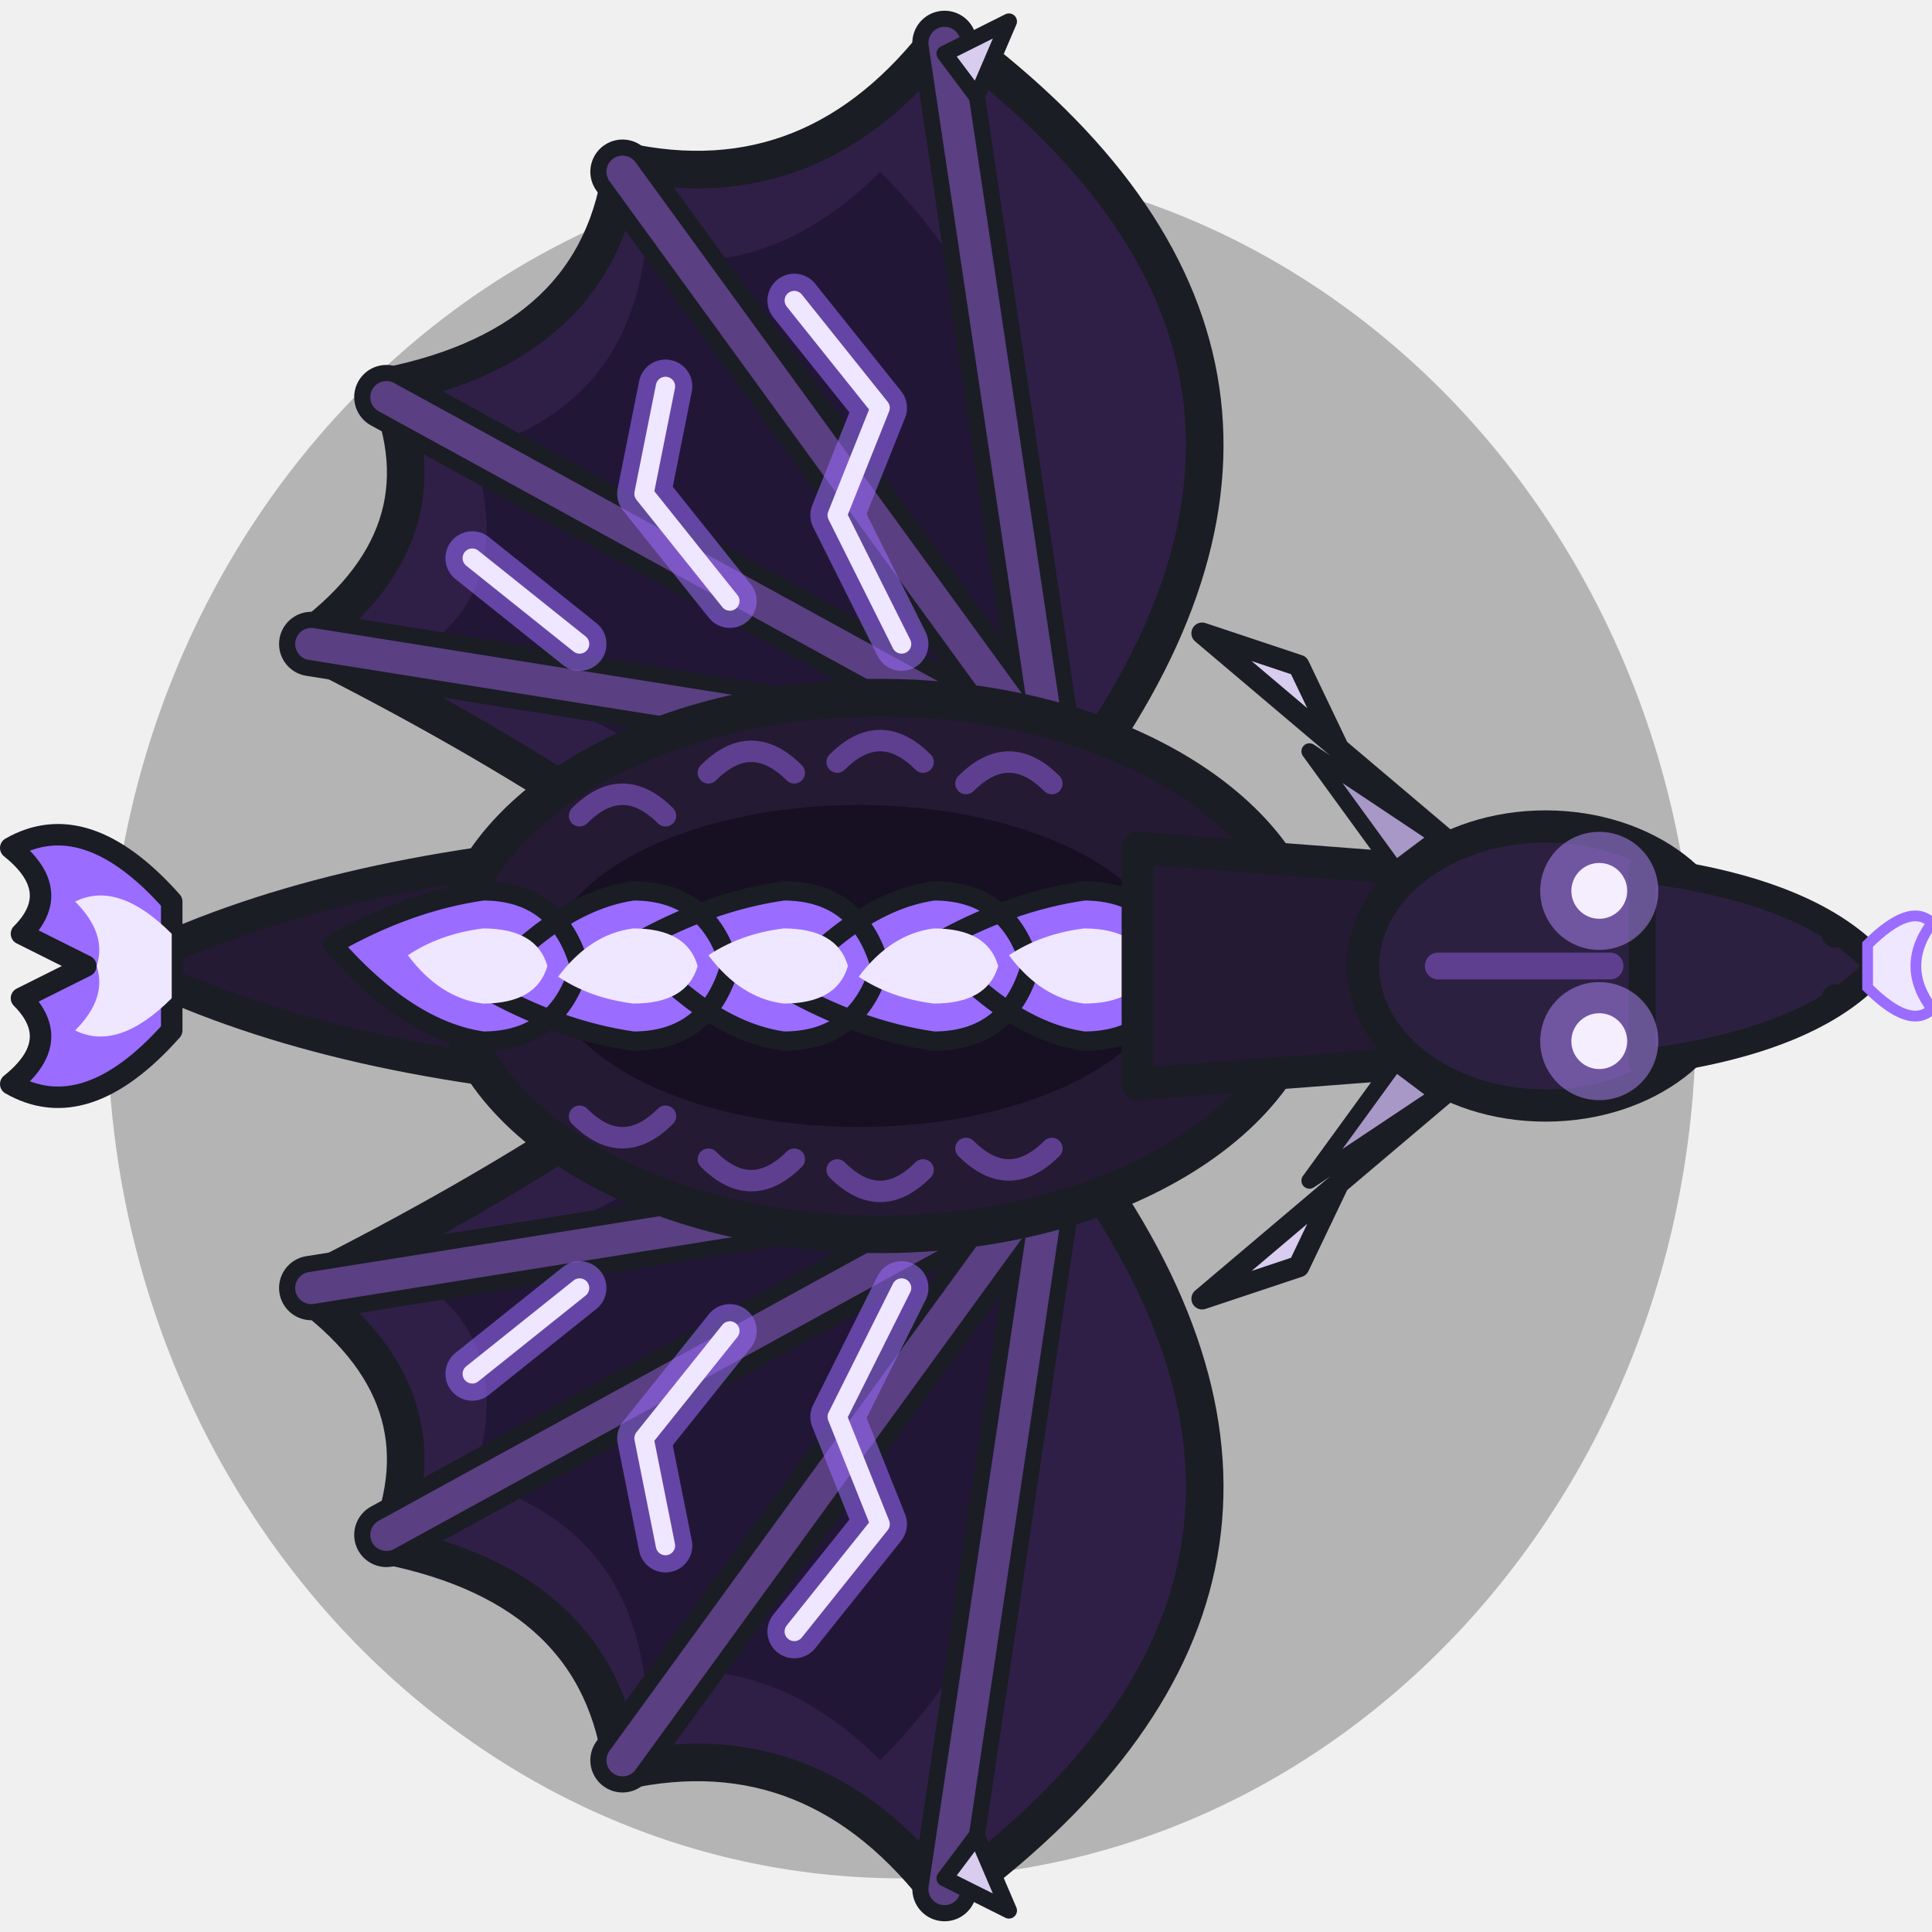
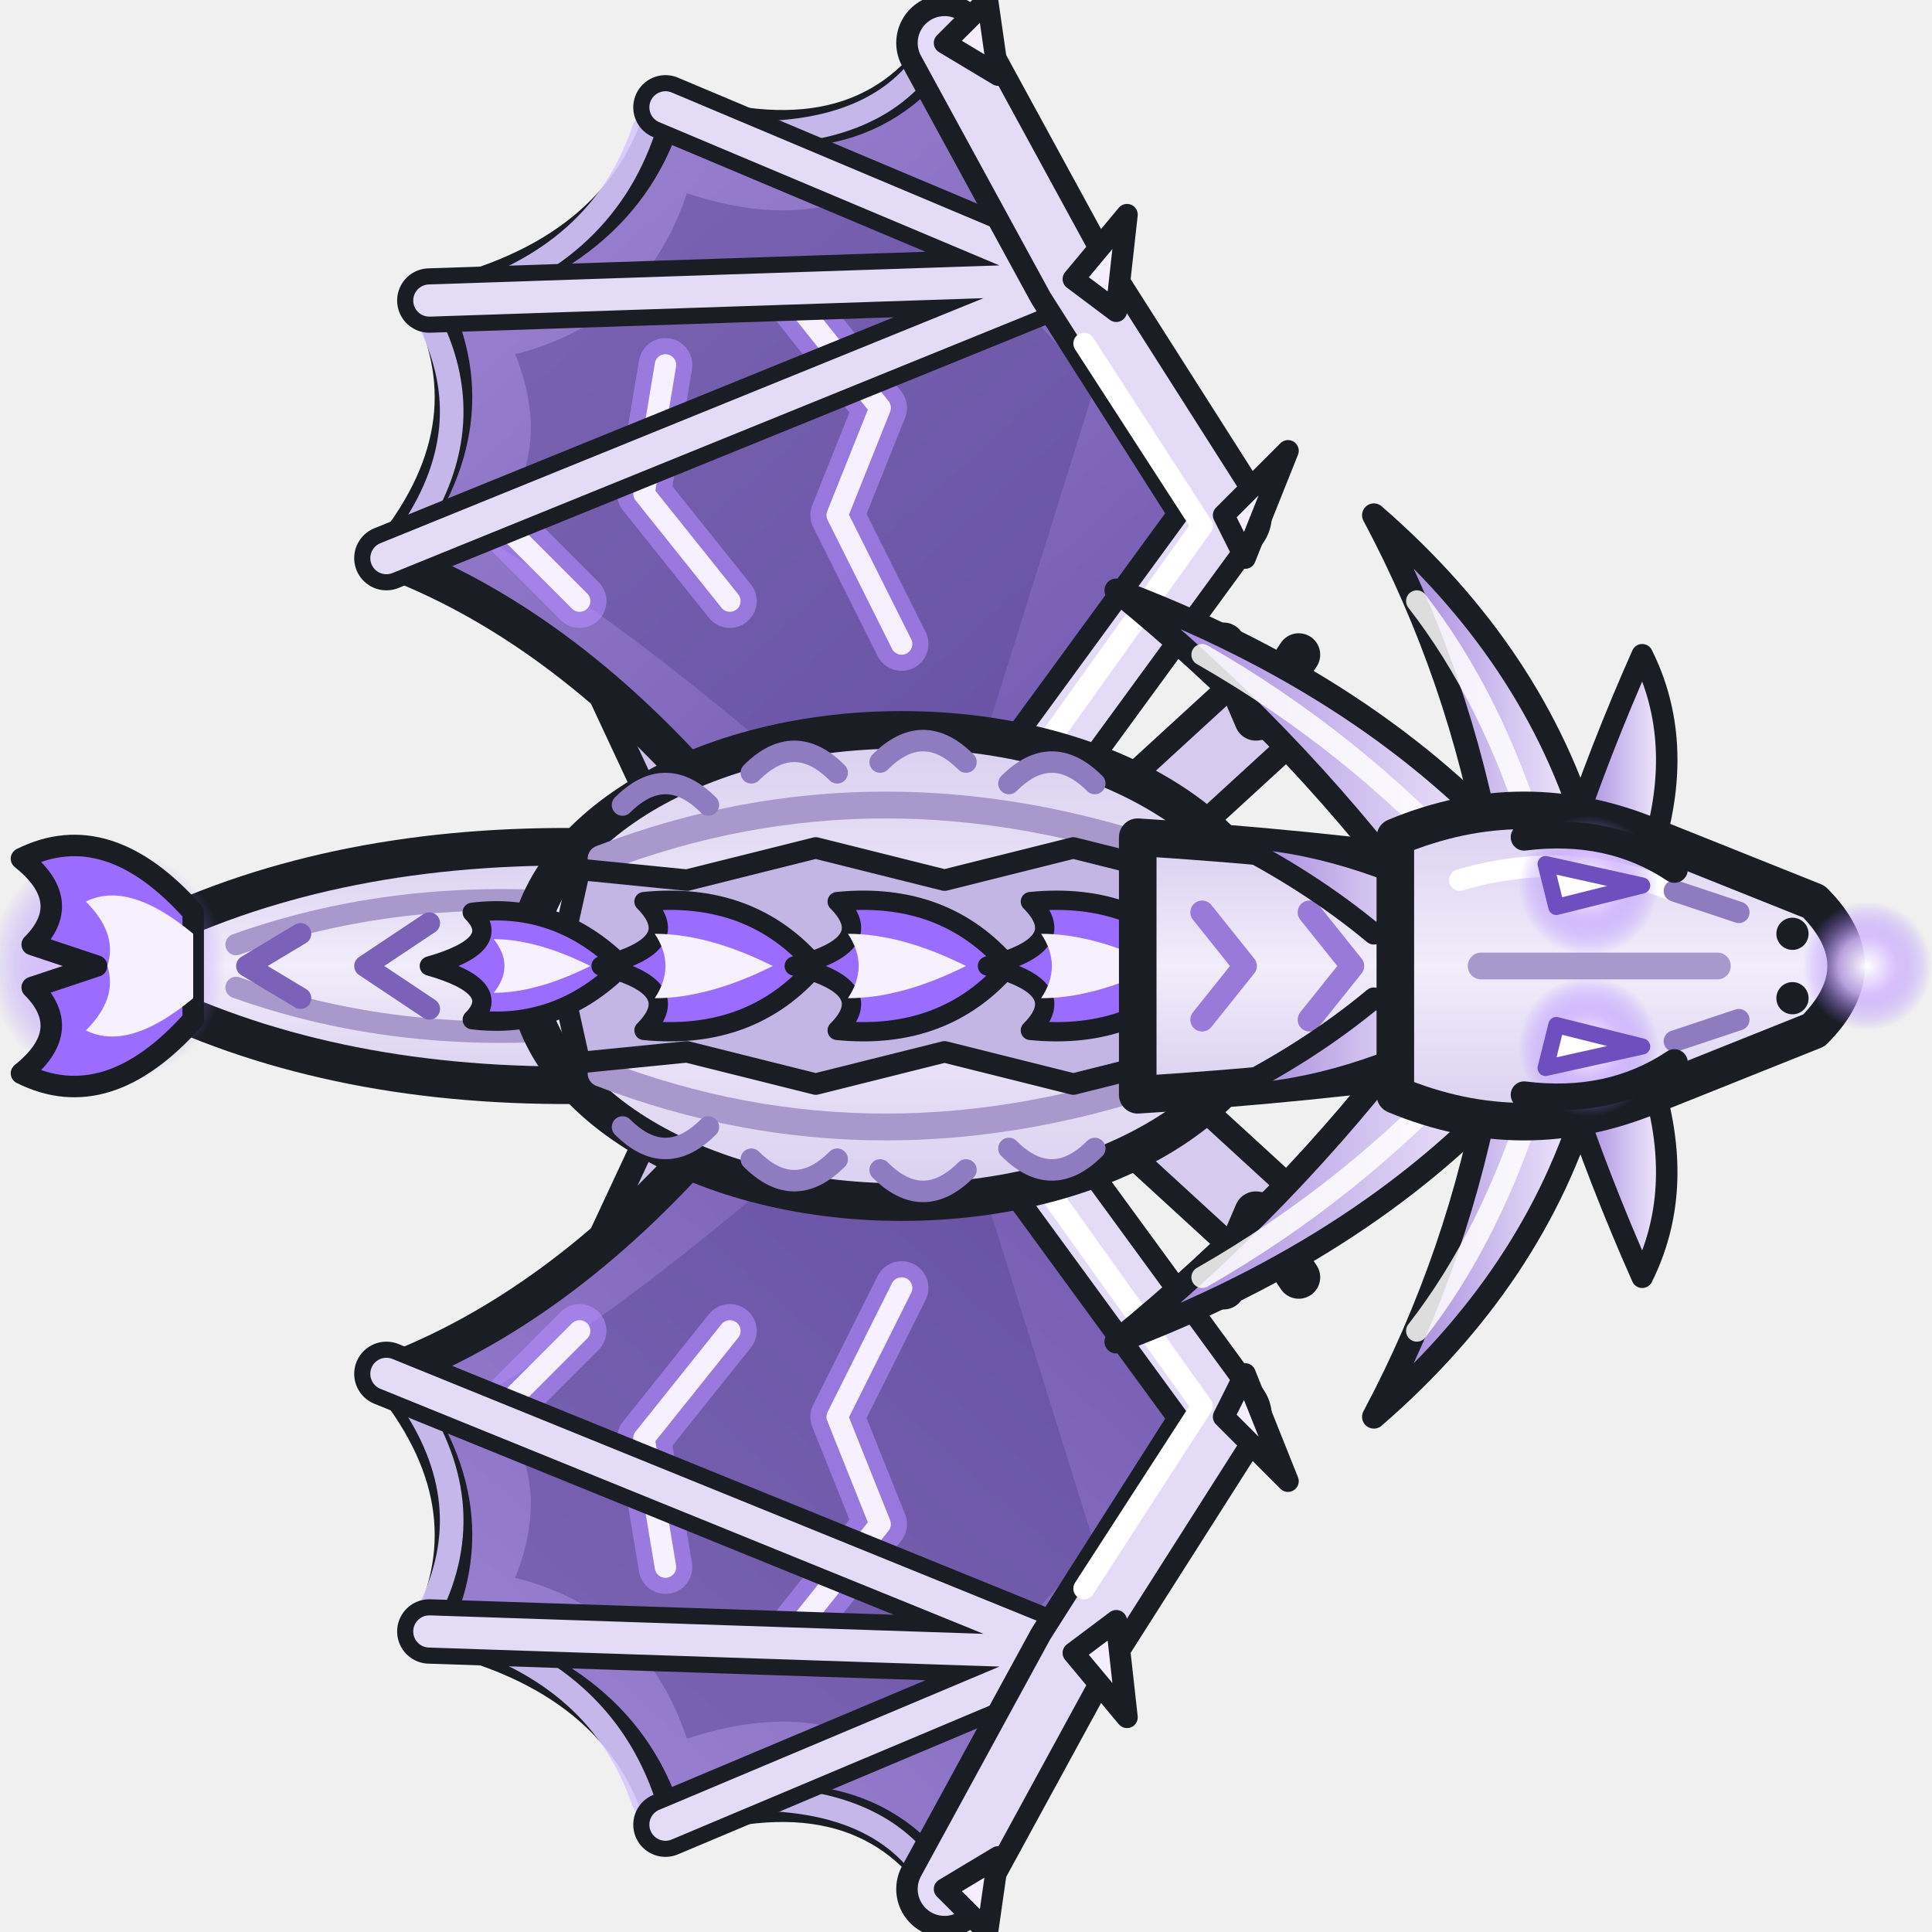
<svg xmlns="http://www.w3.org/2000/svg" width="180" height="180" viewBox="0 0 180 180">
+   <defs>
+     <linearGradient id="membrane" x1="1" y1="1" x2="0" y2="0">
+       <stop offset="0" stop-color="#6f56ad" />
+       <stop offset="1" stop-color="#a48ad8" />
+     </linearGradient>
+     <linearGradient id="hide" x1="0" y1="0" x2="0" y2="1">
+       <stop offset="0" stop-color="#d9cff0" />
+       <stop offset="0.5" stop-color="#f2edfb" />
+       <stop offset="1" stop-color="#d9cff0" />
+     </linearGradient>
+     <linearGradient id="horn" x1="1" y1="0" x2="0" y2="0">
+       <stop offset="0" stop-color="#f6f0ff" />
+       <stop offset="1" stop-color="#9a7ad8" />
+     </linearGradient>
+     <radialGradient id="flare">
+       <stop offset="0" stop-color="#ffffff" />
+       <stop offset="0.45" stop-color="#d4b8ff" stop-opacity="0.85" />
+       <stop offset="1" stop-color="#9a6cff" stop-opacity="0" />
+     </radialGradient>
+   </defs>
  <g transform="translate(90 90)">
-     <ellipse cx="-6" cy="5" rx="74" ry="80" fill="#000000" opacity="0.25" />
-     <g stroke="#1a1d24" stroke-width="3.5" stroke-linejoin="round">
-       <path d="M 12 -20 Q 38 -58 -2 -87 Q -14 -71 -32 -75 Q -34 -58 -54 -54 Q -48 -40 -62 -30 Q -46 -22 -34 -14 Z" fill="#2f1f47" />
-       <path d="M 12 20 Q 38 58 -2 87 Q -14 71 -32 75 Q -34 58 -54 54 Q -48 40 -62 30 Q -46 22 -34 14 Z" fill="#2f1f47" />
+     <path d="M -32 -11 Q -56 -12 -74 -4 Q -78 0 -74 4 Q -56 12 -32 11 Z" fill="url(#hide)" stroke="#1a1d24" stroke-width="3.5" stroke-linejoin="round" />
+     <path d="M -38 -6 Q -54 -7 -68 -2 M -38 6 Q -54 7 -68 2" fill="none" stroke="#a898cc" stroke-width="2" stroke-linecap="round" />
+     <path d="M -36 -5 L -42 0 L -36 5 M -50 -4 L -56 0 L -50 4 M -62 -3 L -67 0 L -62 3" fill="none" stroke="#7b62b8" stroke-width="2" stroke-linecap="round" stroke-linejoin="round" />
+     <circle cx="-80" cy="0" r="11" fill="url(#flare)" />
+     <path d="M -72 -5 Q -80 -14 -88 -10 Q -83 -6 -87 -2 L -81 0 L -87 2 Q -83 6 -88 10 Q -80 14 -72 5 Z" fill="#9a6cff" stroke="#1a1d24" stroke-width="2" stroke-linejoin="round" />
+     <path d="M -72 -3 Q -78 -8 -82 -6 Q -79 -3 -80 0 Q -79 3 -82 6 Q -78 8 -72 3 Z" fill="#f6f0ff" />
+     <path d="M -24 -14 L -31 -29" stroke="#1a1d24" stroke-width="11" stroke-linecap="round" />
+     <path d="M -24 -14 L -31 -29" stroke="#cfc3ea" stroke-width="6.5" stroke-linecap="round" />
+     <path d="M -31 -29 L -38 -33 M -31 -29 L -31 -37 M -31 -29 L -25 -35" stroke="#1a1d24" stroke-width="4" stroke-linecap="round" />
+     <g transform="scale(1 -1)">
+       <path d="M -24 -14 L -31 -29" stroke="#1a1d24" stroke-width="11" stroke-linecap="round" />
+       <path d="M -24 -14 L -31 -29" stroke="#cfc3ea" stroke-width="6.5" stroke-linecap="round" />
+       <path d="M -31 -29 L -38 -33 M -31 -29 L -31 -37 M -31 -29 L -25 -35" stroke="#1a1d24" stroke-width="4" stroke-linecap="round" />
    </g>
-     <path d="M 4 -24 Q 12 -54 -8 -74 Q -18 -64 -30 -66 Q -32 -52 -46 -48 Q -42 -36 -50 -30 Q -36 -24 -26 -18 Z" fill="#1d1230" opacity="0.7" />
-     <path d="M 4 24 Q 12 54 -8 74 Q -18 64 -30 66 Q -32 52 -46 48 Q -42 36 -50 30 Q -36 24 -26 18 Z" fill="#1d1230" opacity="0.7" />
-     <path d="M 8 -19 L -2 -86 M 8 -19 L -32 -74 M 8 -19 L -54 -53 M 8 -19 L -61 -30 M 8 19 L -2 86 M 8 19 L -32 74 M 8 19 L -54 53 M 8 19 L -61 30" stroke="#1a1d24" stroke-width="6" stroke-linecap="round" fill="none" />
-     <path d="M 8 -19 L -2 -86 M 8 -19 L -32 -74 M 8 -19 L -54 -53 M 8 -19 L -61 -30 M 8 19 L -2 86 M 8 19 L -32 74 M 8 19 L -54 53 M 8 19 L -61 30" stroke="#5a3f82" stroke-width="3" stroke-linecap="round" fill="none" />
-     <path d="M -6 -30 L -12 -42 L -8 -52 L -16 -62 M -22 -34 L -30 -44 L -28 -54 M -36 -30 L -46 -38 M -6 30 L -12 42 L -8 52 L -16 62 M -22 34 L -30 44 L -28 54 M -36 30 L -46 38" stroke="#9a6cff" stroke-width="5" stroke-linecap="round" stroke-linejoin="round" fill="none" opacity="0.55" />
-     <path d="M -6 -30 L -12 -42 L -8 -52 L -16 -62 M -22 -34 L -30 -44 L -28 -54 M -36 -30 L -46 -38 M -6 30 L -12 42 L -8 52 L -16 62 M -22 34 L -30 44 L -28 54 M -36 30 L -46 38" stroke="#efe6ff" stroke-width="1.8" stroke-linecap="round" stroke-linejoin="round" fill="none" />
-     <path d="M -2 -85 L 4 -88 L 1 -81 Z M -2 85 L 4 88 L 1 81 Z" fill="#d8ccef" stroke="#1a1d24" stroke-width="1.5" stroke-linejoin="round" />
-     <path d="M -32 -11 Q -60 -9 -78 0 Q -60 9 -32 11 Z" fill="#241a33" stroke="#1a1d24" stroke-width="3" stroke-linejoin="round" />
-     <path d="M -74 -6 Q -82 -15 -89 -11 Q -84 -7 -88 -3 L -82 0 L -88 3 Q -84 7 -89 11 Q -82 15 -74 6 Z" fill="#9a6cff" stroke="#1a1d24" stroke-width="2" stroke-linejoin="round" />
-     <path d="M -74 -3 Q -79 -8 -83 -6 Q -80 -3 -81 0 Q -80 3 -83 6 Q -79 8 -74 3 Z" fill="#efe6ff" />
-     <ellipse cx="-8" cy="0" rx="40" ry="25" fill="#241a33" stroke="#1a1d24" stroke-width="3.5" />
-     <ellipse cx="-10" cy="0" rx="29" ry="15" fill="#170f22" />
-     <path d="M -36 -14 q 4 -4 8 0 M -24 -18 q 4 -4 8 0 M -12 -19 q 4 -4 8 0 M 0 -17 q 4 -4 8 0 M -36 14 q 4 4 8 0 M -24 18 q 4 4 8 0 M -12 19 q 4 4 8 0 M 0 17 q 4 4 8 0" stroke="#5e3f8f" stroke-width="2" stroke-linecap="round" fill="none" />
-     <path d="M -36 0 Q -38 -7 -45 -7 Q -52 -6 -59 -2 Q -52 6 -45 7 Q -38 7 -36 0 Z M -22 0 Q -24 -7 -31 -7 Q -38 -6 -45 2 Q -38 6 -31 7 Q -24 7 -22 0 Z M -8 0 Q -10 -7 -17 -7 Q -24 -6 -31 -2 Q -24 6 -17 7 Q -10 7 -8 0 Z M 6 0 Q 4 -7 -3 -7 Q -10 -6 -17 2 Q -10 6 -3 7 Q 4 7 6 0 Z M 20 0 Q 18 -7 11 -7 Q 4 -6 -3 -2 Q 4 6 11 7 Q 18 7 20 0 Z" fill="#9a6cff" stroke="#1a1d24" stroke-width="1.8" stroke-linejoin="round" />
-     <path d="M -39 0 Q -40 -3.5 -45 -3.5 Q -49 -3 -52 -1 Q -49 3 -45 3.5 Q -40 3.5 -39 0 Z M -25 0 Q -26 -3.5 -31 -3.5 Q -35 -3 -38 1 Q -35 3 -31 3.5 Q -26 3.5 -25 0 Z M -11 0 Q -12 -3.5 -17 -3.5 Q -21 -3 -24 -1 Q -21 3 -17 3.5 Q -12 3.5 -11 0 Z M 3 0 Q 2 -3.5 -3 -3.5 Q -7 -3 -10 1 Q -7 3 -3 3.5 Q 2 3.5 3 0 Z M 17 0 Q 16 -3.5 11 -3.5 Q 7 -3 4 -1 Q 7 3 11 3.5 Q 16 3.5 17 0 Z" fill="#efe6ff" />
-     <path d="M 16 -11 L 42 -9 L 42 9 L 16 11 Z" fill="#241a33" stroke="#1a1d24" stroke-width="3" stroke-linejoin="round" />
-     <path d="M 48 -9 L 22 -31 L 31 -28 L 42 -5 Z M 48 9 L 22 31 L 31 28 L 42 5 Z" fill="#d8ccef" stroke="#1a1d24" stroke-width="2" stroke-linejoin="round" />
-     <path d="M 44 -12 L 32 -20 L 40 -9 Z M 44 12 L 32 20 L 40 9 Z" fill="#a898c8" stroke="#1a1d24" stroke-width="1.5" stroke-linejoin="round" />
-     <ellipse cx="54" cy="0" rx="17" ry="13" fill="#2c2040" stroke="#1a1d24" stroke-width="3" />
-     <path d="M 63 -9 Q 79 -7 85 0 Q 79 7 63 9 Z" fill="#2c2040" stroke="#1a1d24" stroke-width="2.5" stroke-linejoin="round" />
-     <path d="M 44 0 L 60 0" stroke="#5e3f8f" stroke-width="2.5" stroke-linecap="round" />
-     <circle cx="59" cy="-7" r="5.5" fill="#b48cff" opacity="0.5" />
-     <circle cx="59" cy="7" r="5.5" fill="#b48cff" opacity="0.5" />
-     <circle cx="59" cy="-7" r="2.6" fill="#f4eeff" />
-     <circle cx="59" cy="7" r="2.6" fill="#f4eeff" />
-     <circle cx="81" cy="-3" r="1.3" fill="#1a1d24" />
-     <circle cx="81" cy="3" r="1.3" fill="#1a1d24" />
-     <path d="M 84 -2 Q 88 -6 90 -4 Q 87 0 90 4 Q 88 6 84 2 Z" fill="#efe6ff" stroke="#9a6cff" stroke-width="1" />
+     <path d="M 5 -16 L 24 -42 L 10 -64 L -2 -86 Q -10 -74 -28 -80 Q -32 -66 -50 -62 Q -44 -50 -54 -38 Q -38 -32 -24 -16 Z" fill="url(#membrane)" stroke="#1a1d24" stroke-width="3.5" stroke-linejoin="round" />
+     <path d="M 2 -22 L 12 -54 L -6 -74 Q -14 -68 -26 -72 Q -30 -60 -42 -57 Q -38 -47 -45 -40 Q -32 -32 -18 -20 Z" fill="#5c4796" opacity="0.5" />
+     <path d="M -4 -84 Q -10 -76 -26 -78 M -30 -78 Q -34 -66 -48 -62 M -50 -60 Q -45 -50 -52 -40" fill="none" stroke="#d8c8ff" stroke-width="2.2" stroke-linecap="round" opacity="0.9" />
+     <path d="M -6 -30 L -12 -42 L -8 -52 L -16 -62 M -22 -34 L -30 -44 L -28 -56 M -36 -34 L -44 -42" stroke="#b48cff" stroke-width="5" stroke-linecap="round" stroke-linejoin="round" fill="none" opacity="0.6" />
+     <path d="M -6 -30 L -12 -42 L -8 -52 L -16 -62 M -22 -34 L -30 -44 L -28 -56 M -36 -34 L -44 -42" stroke="#f6f0ff" stroke-width="2" stroke-linecap="round" stroke-linejoin="round" fill="none" />
+     <path d="M 10 -64 L -28 -80 M 10 -64 L -50 -62 M 10 -64 L -54 -38" fill="none" stroke="#1a1d24" stroke-width="6" stroke-linecap="round" />
+     <path d="M 10 -64 L -28 -80 M 10 -64 L -50 -62 M 10 -64 L -54 -38" fill="none" stroke="#e4dcf6" stroke-width="3" stroke-linecap="round" />
+     <path d="M 5 -16 L 24 -42 L 10 -64 L -2 -86" fill="none" stroke="#1a1d24" stroke-width="9" stroke-linecap="round" stroke-linejoin="round" />
+     <path d="M 5 -16 L 24 -42 L 10 -64 L -2 -86" fill="none" stroke="#e4dcf6" stroke-width="5" stroke-linecap="round" stroke-linejoin="round" />
+     <path d="M 7 -20 L 22 -41 L 11 -58" fill="none" stroke="#ffffff" stroke-width="2" stroke-linecap="round" stroke-linejoin="round" />
+     <path d="M 24 -42 L 30 -48 L 26 -38 Z M 10 -64 L 15 -70 L 14 -61 Z M -2 -86 L 2 -90 L 3 -83 Z" fill="#f4eeff" stroke="#1a1d24" stroke-width="2" stroke-linejoin="round" />
+     <g transform="scale(1 -1)">
+       <path d="M 5 -16 L 24 -42 L 10 -64 L -2 -86 Q -10 -74 -28 -80 Q -32 -66 -50 -62 Q -44 -50 -54 -38 Q -38 -32 -24 -16 Z" fill="url(#membrane)" stroke="#1a1d24" stroke-width="3.5" stroke-linejoin="round" />
+       <path d="M 2 -22 L 12 -54 L -6 -74 Q -14 -68 -26 -72 Q -30 -60 -42 -57 Q -38 -47 -45 -40 Q -32 -32 -18 -20 Z" fill="#5c4796" opacity="0.5" />
+       <path d="M -4 -84 Q -10 -76 -26 -78 M -30 -78 Q -34 -66 -48 -62 M -50 -60 Q -45 -50 -52 -40" fill="none" stroke="#d8c8ff" stroke-width="2.2" stroke-linecap="round" opacity="0.9" />
+       <path d="M -6 -30 L -12 -42 L -8 -52 L -16 -62 M -22 -34 L -30 -44 L -28 -56 M -36 -34 L -44 -42" stroke="#b48cff" stroke-width="5" stroke-linecap="round" stroke-linejoin="round" fill="none" opacity="0.6" />
+       <path d="M -6 -30 L -12 -42 L -8 -52 L -16 -62 M -22 -34 L -30 -44 L -28 -56 M -36 -34 L -44 -42" stroke="#f6f0ff" stroke-width="2" stroke-linecap="round" stroke-linejoin="round" fill="none" />
+       <path d="M 10 -64 L -28 -80 M 10 -64 L -50 -62 M 10 -64 L -54 -38" fill="none" stroke="#1a1d24" stroke-width="6" stroke-linecap="round" />
+       <path d="M 10 -64 L -28 -80 M 10 -64 L -50 -62 M 10 -64 L -54 -38" fill="none" stroke="#e4dcf6" stroke-width="3" stroke-linecap="round" />
+       <path d="M 5 -16 L 24 -42 L 10 -64 L -2 -86" fill="none" stroke="#1a1d24" stroke-width="9" stroke-linecap="round" stroke-linejoin="round" />
+       <path d="M 5 -16 L 24 -42 L 10 -64 L -2 -86" fill="none" stroke="#e4dcf6" stroke-width="5" stroke-linecap="round" stroke-linejoin="round" />
+       <path d="M 7 -20 L 22 -41 L 11 -58" fill="none" stroke="#ffffff" stroke-width="2" stroke-linecap="round" stroke-linejoin="round" />
+       <path d="M 24 -42 L 30 -48 L 26 -38 Z M 10 -64 L 15 -70 L 14 -61 Z M -2 -86 L 2 -90 L 3 -83 Z" fill="#f4eeff" stroke="#1a1d24" stroke-width="2" stroke-linejoin="round" />
+     </g>
+     <path d="M 15 -12 L 27 -23" stroke="#1a1d24" stroke-width="10" stroke-linecap="round" />
+     <path d="M 15 -12 L 27 -23" stroke="#d6cbee" stroke-width="5.5" stroke-linecap="round" />
+     <path d="M 27 -23 L 34 -24 M 27 -23 L 31 -29 M 27 -23 L 24 -30" stroke="#1a1d24" stroke-width="4" stroke-linecap="round" />
+     <g transform="scale(1 -1)">
+       <path d="M 15 -12 L 27 -23" stroke="#1a1d24" stroke-width="10" stroke-linecap="round" />
+       <path d="M 15 -12 L 27 -23" stroke="#d6cbee" stroke-width="5.5" stroke-linecap="round" />
+       <path d="M 27 -23 L 34 -24 M 27 -23 L 31 -29 M 27 -23 L 24 -30" stroke="#1a1d24" stroke-width="4" stroke-linecap="round" />
+     </g>
+     <ellipse cx="-6" cy="0" rx="35" ry="22" fill="url(#hide)" stroke="#1a1d24" stroke-width="3.5" />
+     <path d="M -34 -10 Q -8 -20 20 -10 M -34 10 Q -8 20 20 10" fill="none" stroke="#a898cc" stroke-width="2.5" stroke-linecap="round" />
+     <path d="M -32 -15 q 4 -4 8 0 M -20 -18 q 4 -4 8 0 M -8 -19 q 4 -4 8 0 M 4 -17 q 4 -4 8 0 M -32 15 q 4 4 8 0 M -20 18 q 4 4 8 0 M -8 19 q 4 4 8 0 M 4 17 q 4 4 8 0" stroke="#8f7cc0" stroke-width="2" stroke-linecap="round" fill="none" />
+     <path d="M 22 -8 L 10 -11 L -2 -8 L -14 -11 L -26 -8 L -36 -9 L -38 0 L -36 9 L -26 8 L -14 11 L -2 8 L 10 11 L 22 8 Z" fill="#c4b6e4" stroke="#1a1d24" stroke-width="2" stroke-linejoin="round" />
+     <path d="M 22 0 Q 16 -7 6 -6 Q 10 -2 2 0 Q 10 2 6 6 Q 16 7 22 0 Z M 4 0 Q -2 -7 -12 -6 Q -8 -2 -16 0 Q -8 2 -12 6 Q -2 7 4 0 Z M -14 0 Q -20 -7 -30 -6 Q -26 -2 -34 0 Q -26 2 -30 6 Q -20 7 -14 0 Z M -32 0 Q -38 -6 -46 -5 Q -43 -2 -50 0 Q -43 2 -46 5 Q -38 6 -32 0 Z" fill="#9a6cff" stroke="#1a1d24" stroke-width="1.8" stroke-linejoin="round" />
+     <path d="M 18 0 Q 12 -3 7 -3 Q 9 0 7 3 Q 12 3 18 0 Z M 0 0 Q -6 -3 -11 -3 Q -9 0 -11 3 Q -6 3 0 0 Z M -18 0 Q -24 -3 -29 -3 Q -27 0 -29 3 Q -24 3 -18 0 Z M -35 0 Q -40 -2.5 -44 -2.5 Q -42 0 -44 2.5 Q -40 2.5 -35 0 Z" fill="#f6f0ff" />
+     <path d="M 16 -12 Q 32 -11 46 -9 L 46 9 Q 32 11 16 12 Z" fill="url(#hide)" stroke="#1a1d24" stroke-width="3.5" stroke-linejoin="round" />
+     <path d="M 22 -5 L 26 0 L 22 5 M 32 -5 L 36 0 L 32 5" fill="none" stroke="#9a7ad8" stroke-width="2.2" stroke-linecap="round" stroke-linejoin="round" />
+     <path d="M 52 -10 Q 38 -26 14 -35 Q 30 -22 42 -6 Z" fill="url(#horn)" stroke="#1a1d24" stroke-width="2.2" stroke-linejoin="round" />
+     <path d="M 58 -12 Q 53 -29 38 -42 Q 46 -27 49 -10 Z" fill="url(#horn)" stroke="#1a1d24" stroke-width="2.2" stroke-linejoin="round" />
+     <path d="M 46 -6 Q 34 -12 24 -12 Q 32 -8 38 -3 Z" fill="url(#horn)" stroke="#1a1d24" stroke-width="2" stroke-linejoin="round" />
+     <path d="M 64 -11 Q 67 -21 63 -29 Q 59 -20 56 -11 Z" fill="url(#horn)" stroke="#1a1d24" stroke-width="2" stroke-linejoin="round" />
+     <path d="M 47 -9 Q 36 -21 22 -29 M 53 -12 Q 49 -25 42 -34" fill="none" stroke="#ffffff" stroke-width="2" stroke-linecap="round" opacity="0.85" />
+     <g transform="scale(1 -1)">
+       <path d="M 52 -10 Q 38 -26 14 -35 Q 30 -22 42 -6 Z" fill="url(#horn)" stroke="#1a1d24" stroke-width="2.2" stroke-linejoin="round" />
+       <path d="M 58 -12 Q 53 -29 38 -42 Q 46 -27 49 -10 Z" fill="url(#horn)" stroke="#1a1d24" stroke-width="2.2" stroke-linejoin="round" />
+       <path d="M 46 -6 Q 34 -12 24 -12 Q 32 -8 38 -3 Z" fill="url(#horn)" stroke="#1a1d24" stroke-width="2" stroke-linejoin="round" />
+       <path d="M 64 -11 Q 67 -21 63 -29 Q 59 -20 56 -11 Z" fill="url(#horn)" stroke="#1a1d24" stroke-width="2" stroke-linejoin="round" />
+       <path d="M 47 -9 Q 36 -21 22 -29 M 53 -12 Q 49 -25 42 -34" fill="none" stroke="#ffffff" stroke-width="2" stroke-linecap="round" opacity="0.85" />
+     </g>
+     <path d="M 40 -12 Q 52 -17 64 -12 L 79 -6 Q 85 0 79 6 L 64 12 Q 52 17 40 12 Z" fill="url(#hide)" stroke="#1a1d24" stroke-width="3.5" stroke-linejoin="round" />
+     <path d="M 46 -8 Q 56 -11 66 -7" fill="none" stroke="#ffffff" stroke-width="2" stroke-linecap="round" />
+     <path d="M 48 0 L 70 0" stroke="#a898cc" stroke-width="2.5" stroke-linecap="round" />
+     <path d="M 66 -7 L 72 -5 M 66 7 L 72 5" stroke="#8f7cc0" stroke-width="2" stroke-linecap="round" />
+     <circle cx="58" cy="-7.5" r="6.5" fill="url(#flare)" />
+     <circle cx="58" cy="7.5" r="6.5" fill="url(#flare)" />
+     <path d="M 52 -12 Q 60 -13 66 -9 M 52 12 Q 60 13 66 9" fill="none" stroke="#1a1d24" stroke-width="2.5" stroke-linecap="round" />
+     <path d="M 54 -9.5 L 63 -7.5 L 55 -5.5 Z M 54 9.5 L 63 7.5 L 55 5.5 Z" fill="#ffffff" stroke="#6f4fc0" stroke-width="1.5" stroke-linejoin="round" />
+     <circle cx="77" cy="-3" r="1.5" fill="#1a1d24" />
+     <circle cx="77" cy="3" r="1.5" fill="#1a1d24" />
+     <circle cx="84" cy="0" r="6" fill="url(#flare)" />
  </g>
</svg>
